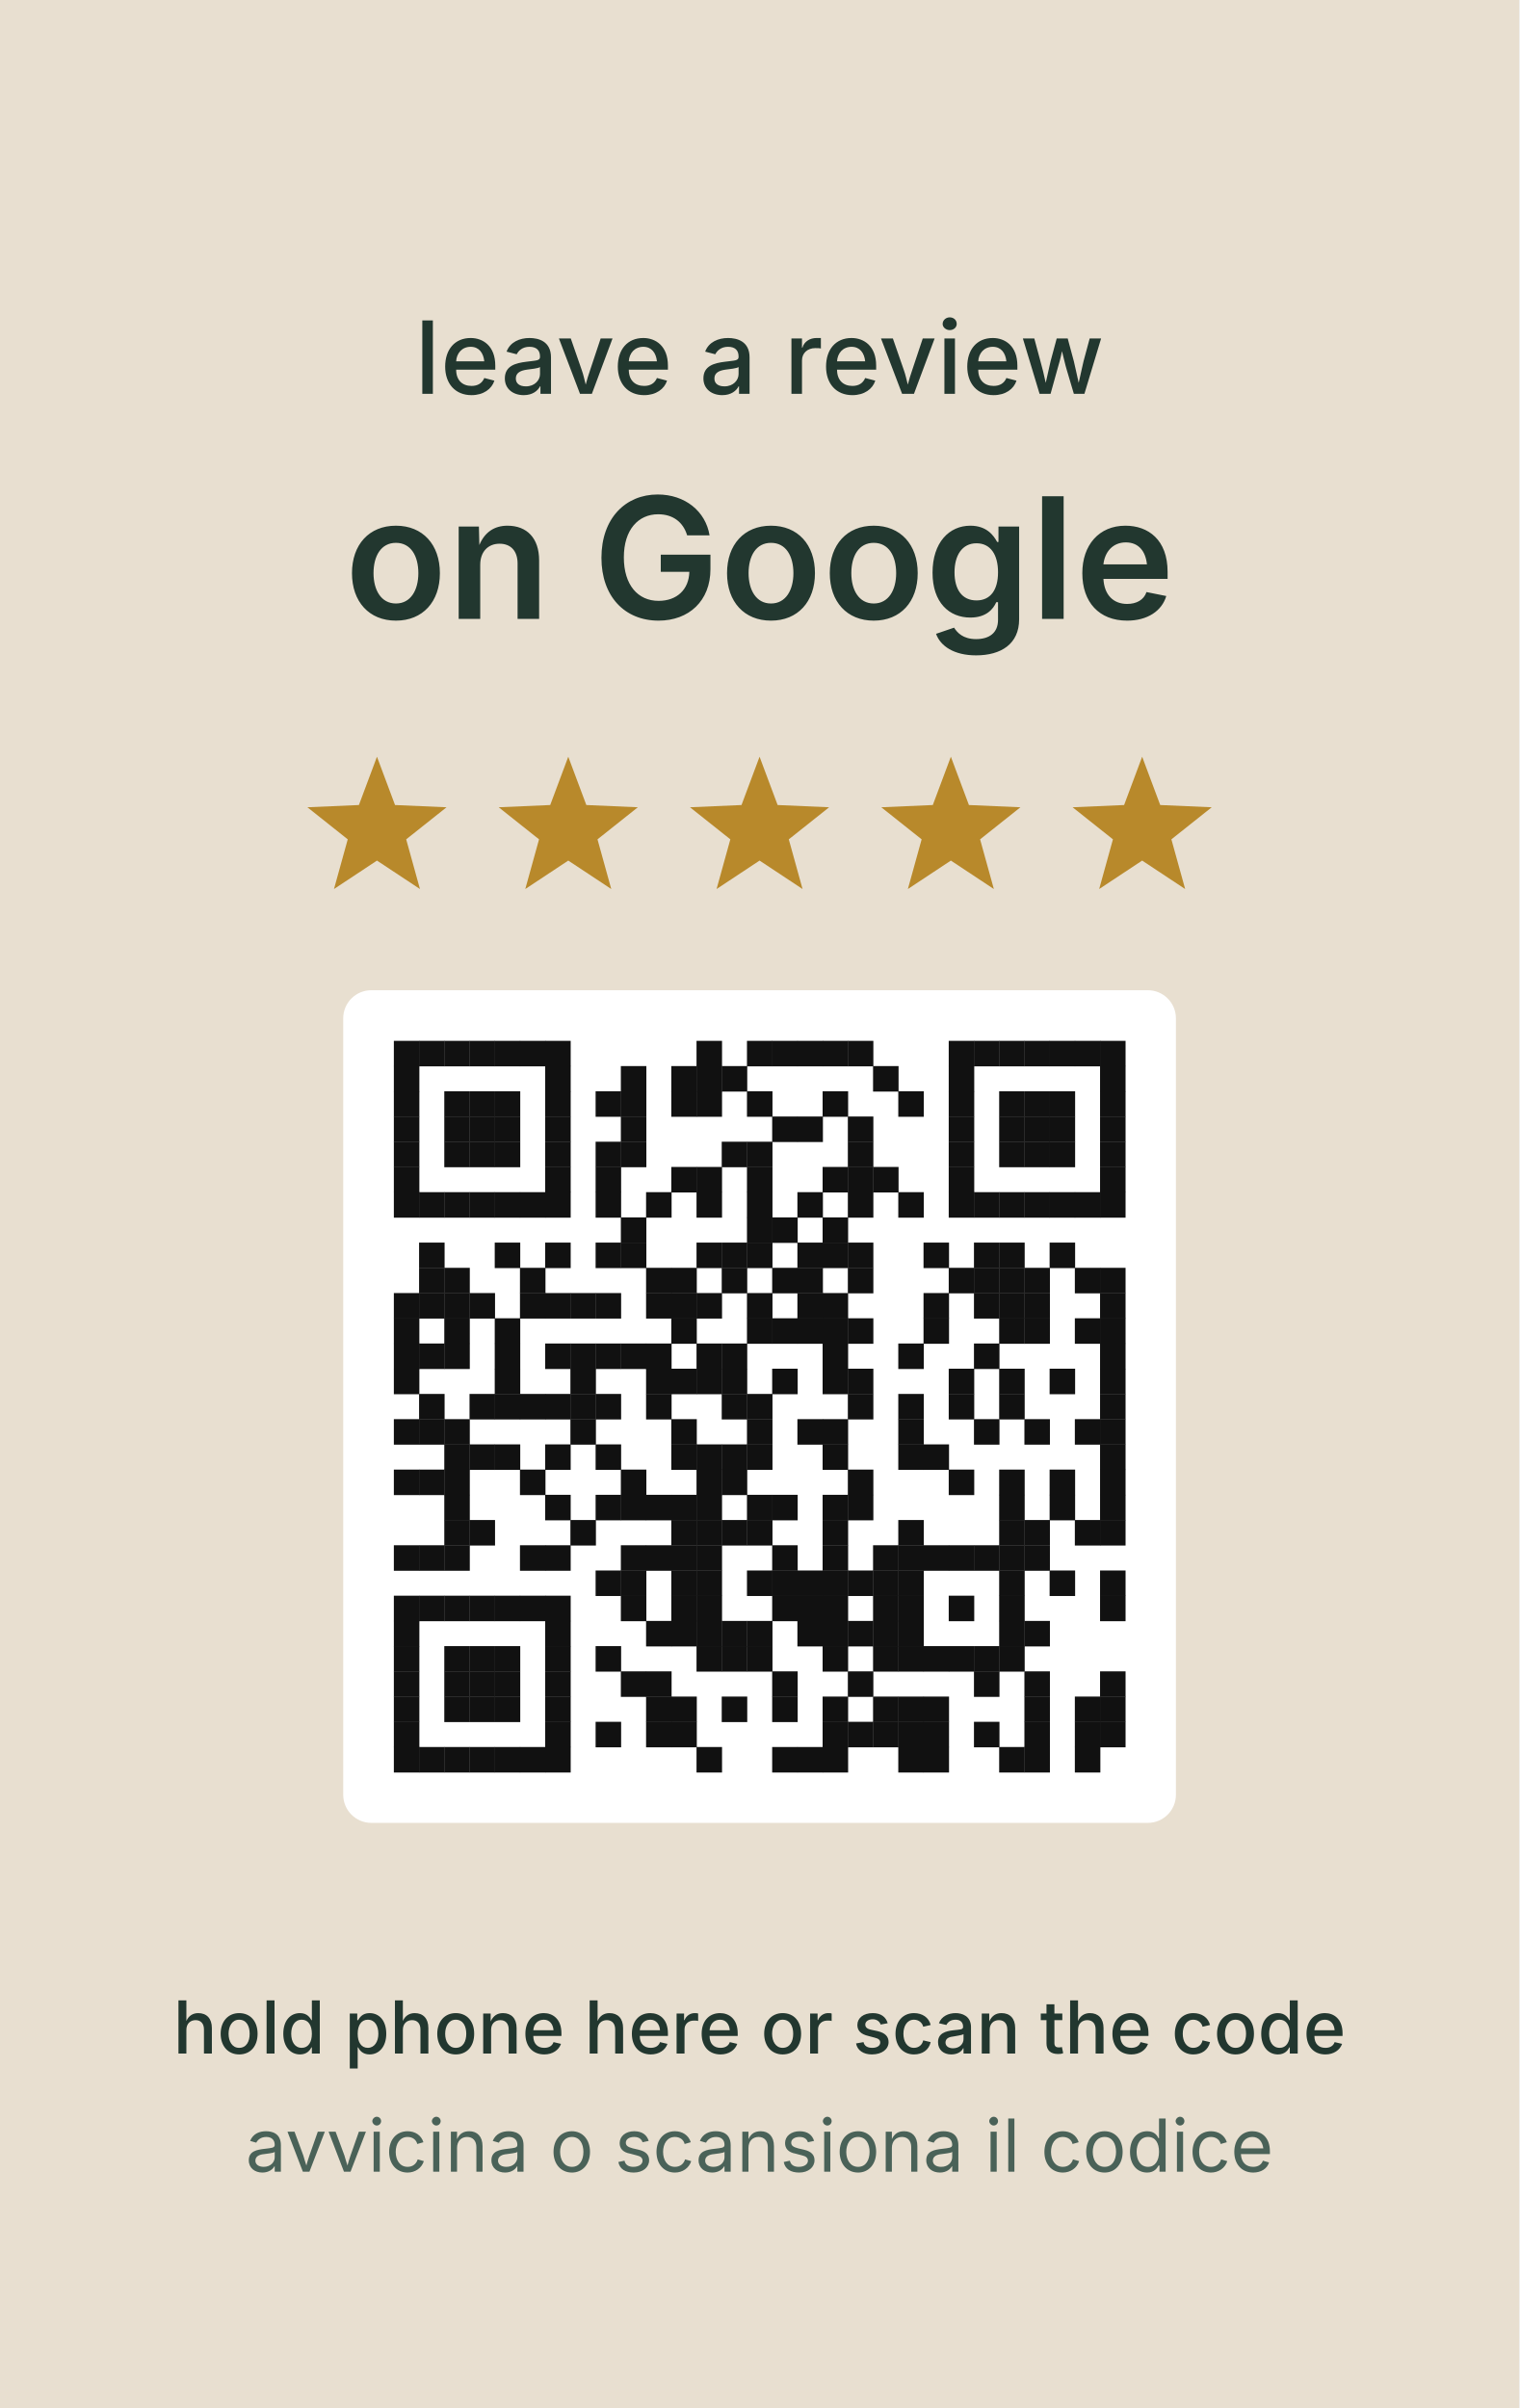
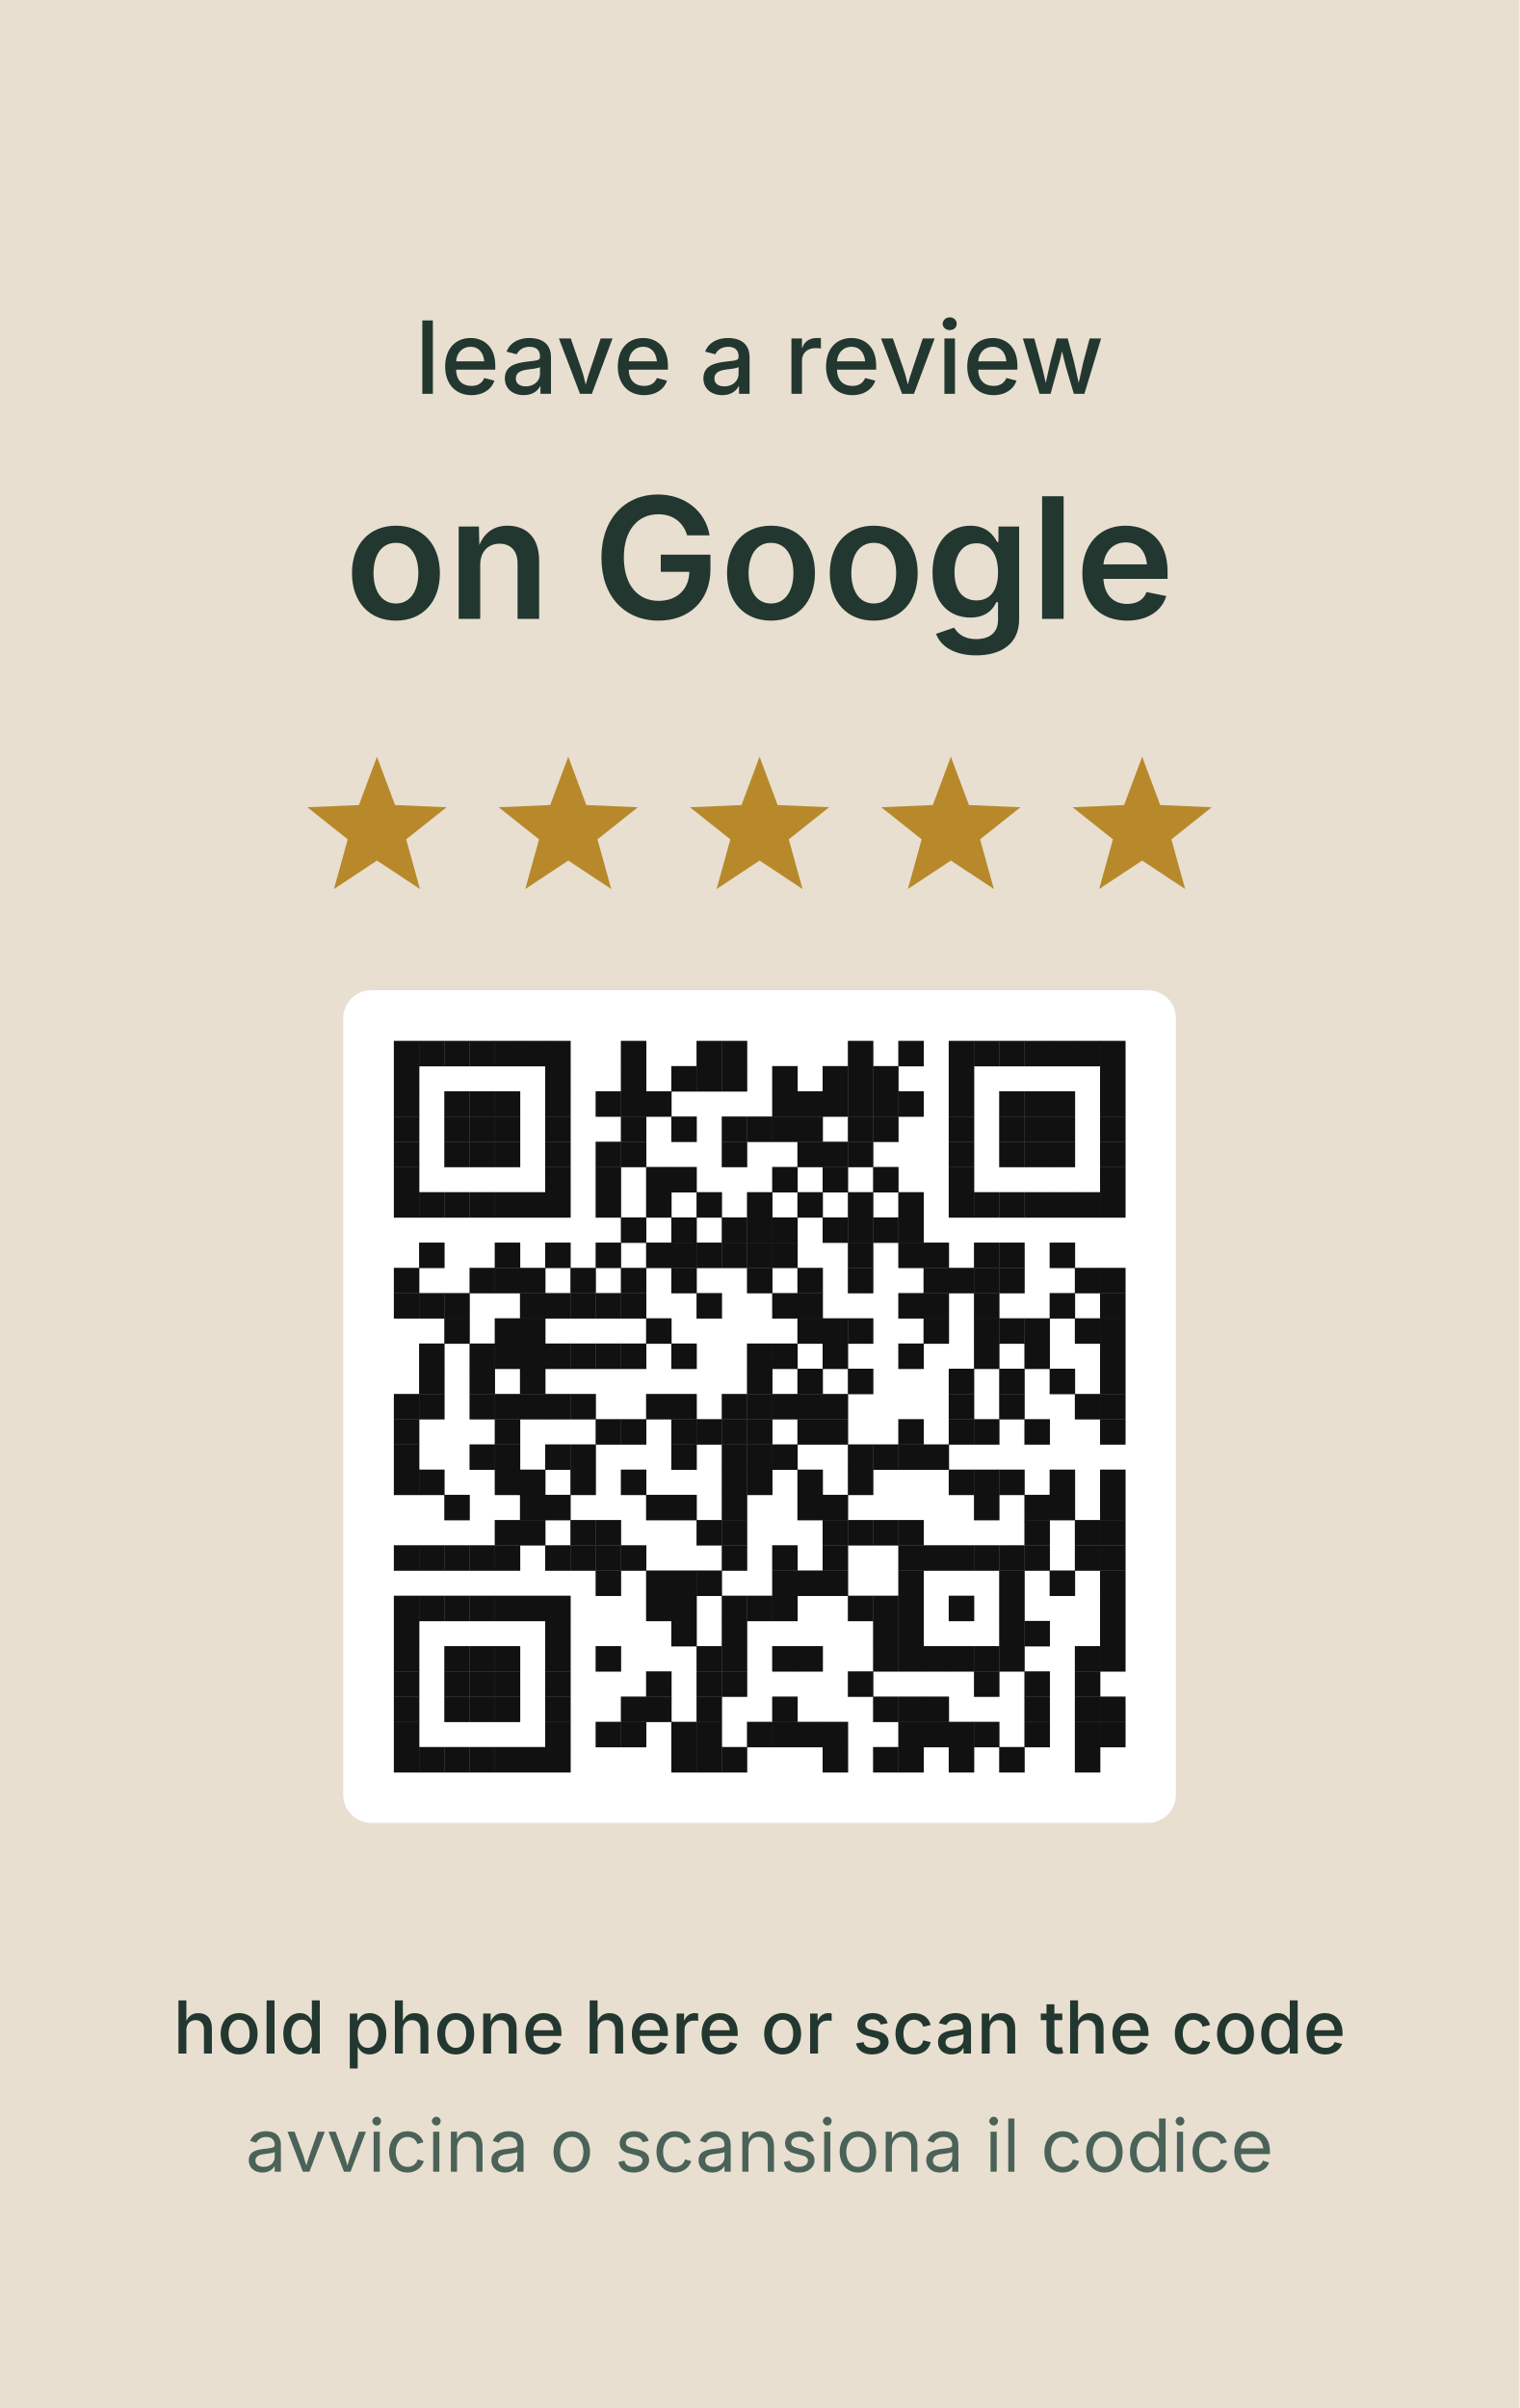
<svg xmlns="http://www.w3.org/2000/svg" viewBox="0 0 54.0 85.6">
  <rect width="54.0" height="85.6" fill="#E8DFD0" />
  <text x="27.0" y="14" text-anchor="middle" font-family="Inter, 'Liberation Sans', Arial, sans-serif" font-size="3.6" font-weight="500" fill="#22372F">leave a review</text>
  <text x="27.0" y="22" text-anchor="middle" font-family="Inter, 'Liberation Sans', Arial, sans-serif" font-size="6.0" font-weight="600" fill="#22372F">on Google</text>
  <polygon points="13.400,26.900 14.042,28.617 15.873,28.697 14.439,29.837 14.928,31.603 13.400,30.592 11.872,31.603 12.361,29.837 10.927,28.697 12.758,28.617" fill="#B8892B" />
  <polygon points="20.200,26.900 20.842,28.617 22.673,28.697 21.239,29.837 21.728,31.603 20.200,30.592 18.672,31.603 19.161,29.837 17.727,28.697 19.558,28.617" fill="#B8892B" />
  <polygon points="27.000,26.900 27.642,28.617 29.473,28.697 28.039,29.837 28.528,31.603 27.000,30.592 25.472,31.603 25.961,29.837 24.527,28.697 26.358,28.617" fill="#B8892B" />
  <polygon points="33.800,26.900 34.442,28.617 36.273,28.697 34.839,29.837 35.328,31.603 33.800,30.592 32.272,31.603 32.761,29.837 31.327,28.697 33.158,28.617" fill="#B8892B" />
  <polygon points="40.600,26.900 41.242,28.617 43.073,28.697 41.639,29.837 42.128,31.603 40.600,30.592 39.072,31.603 39.561,29.837 38.127,28.697 39.958,28.617" fill="#B8892B" />
  <rect x="12.20" y="35.20" width="29.60" height="29.60" rx="1" fill="#fff" />
  <g fill="#111">
    <rect x="14.000" y="37.000" width="0.907" height="0.907" />
    <rect x="14.897" y="37.000" width="0.907" height="0.907" />
    <rect x="15.793" y="37.000" width="0.907" height="0.907" />
    <rect x="16.690" y="37.000" width="0.907" height="0.907" />
    <rect x="17.586" y="37.000" width="0.907" height="0.907" />
    <rect x="18.483" y="37.000" width="0.907" height="0.907" />
    <rect x="19.379" y="37.000" width="0.907" height="0.907" />
+     <rect x="22.069" y="37.000" width="0.907" height="0.907" />
    <rect x="24.759" y="37.000" width="0.907" height="0.907" />
-     <rect x="26.552" y="37.000" width="0.907" height="0.907" />
-     <rect x="27.448" y="37.000" width="0.907" height="0.907" />
-     <rect x="28.345" y="37.000" width="0.907" height="0.907" />
-     <rect x="29.241" y="37.000" width="0.907" height="0.907" />
+     <rect x="25.655" y="37.000" width="0.907" height="0.907" />
    <rect x="30.138" y="37.000" width="0.907" height="0.907" />
+     <rect x="31.931" y="37.000" width="0.907" height="0.907" />
    <rect x="33.724" y="37.000" width="0.907" height="0.907" />
    <rect x="34.621" y="37.000" width="0.907" height="0.907" />
    <rect x="35.517" y="37.000" width="0.907" height="0.907" />
    <rect x="36.414" y="37.000" width="0.907" height="0.907" />
    <rect x="37.310" y="37.000" width="0.907" height="0.907" />
    <rect x="38.207" y="37.000" width="0.907" height="0.907" />
    <rect x="39.103" y="37.000" width="0.907" height="0.907" />
    <rect x="14.000" y="37.897" width="0.907" height="0.907" />
    <rect x="19.379" y="37.897" width="0.907" height="0.907" />
    <rect x="22.069" y="37.897" width="0.907" height="0.907" />
    <rect x="23.862" y="37.897" width="0.907" height="0.907" />
    <rect x="24.759" y="37.897" width="0.907" height="0.907" />
    <rect x="25.655" y="37.897" width="0.907" height="0.907" />
+     <rect x="27.448" y="37.897" width="0.907" height="0.907" />
+     <rect x="29.241" y="37.897" width="0.907" height="0.907" />
+     <rect x="30.138" y="37.897" width="0.907" height="0.907" />
    <rect x="31.034" y="37.897" width="0.907" height="0.907" />
    <rect x="33.724" y="37.897" width="0.907" height="0.907" />
    <rect x="39.103" y="37.897" width="0.907" height="0.907" />
    <rect x="14.000" y="38.793" width="0.907" height="0.907" />
    <rect x="15.793" y="38.793" width="0.907" height="0.907" />
    <rect x="16.690" y="38.793" width="0.907" height="0.907" />
    <rect x="17.586" y="38.793" width="0.907" height="0.907" />
    <rect x="19.379" y="38.793" width="0.907" height="0.907" />
    <rect x="21.172" y="38.793" width="0.907" height="0.907" />
    <rect x="22.069" y="38.793" width="0.907" height="0.907" />
-     <rect x="23.862" y="38.793" width="0.907" height="0.907" />
-     <rect x="24.759" y="38.793" width="0.907" height="0.907" />
-     <rect x="26.552" y="38.793" width="0.907" height="0.907" />
+     <rect x="22.966" y="38.793" width="0.907" height="0.907" />
+     <rect x="27.448" y="38.793" width="0.907" height="0.907" />
+     <rect x="28.345" y="38.793" width="0.907" height="0.907" />
    <rect x="29.241" y="38.793" width="0.907" height="0.907" />
+     <rect x="30.138" y="38.793" width="0.907" height="0.907" />
+     <rect x="31.034" y="38.793" width="0.907" height="0.907" />
    <rect x="31.931" y="38.793" width="0.907" height="0.907" />
    <rect x="33.724" y="38.793" width="0.907" height="0.907" />
    <rect x="35.517" y="38.793" width="0.907" height="0.907" />
    <rect x="36.414" y="38.793" width="0.907" height="0.907" />
    <rect x="37.310" y="38.793" width="0.907" height="0.907" />
    <rect x="39.103" y="38.793" width="0.907" height="0.907" />
    <rect x="14.000" y="39.690" width="0.907" height="0.907" />
    <rect x="15.793" y="39.690" width="0.907" height="0.907" />
    <rect x="16.690" y="39.690" width="0.907" height="0.907" />
    <rect x="17.586" y="39.690" width="0.907" height="0.907" />
    <rect x="19.379" y="39.690" width="0.907" height="0.907" />
    <rect x="22.069" y="39.690" width="0.907" height="0.907" />
+     <rect x="23.862" y="39.690" width="0.907" height="0.907" />
+     <rect x="25.655" y="39.690" width="0.907" height="0.907" />
+     <rect x="26.552" y="39.690" width="0.907" height="0.907" />
    <rect x="27.448" y="39.690" width="0.907" height="0.907" />
    <rect x="28.345" y="39.690" width="0.907" height="0.907" />
    <rect x="30.138" y="39.690" width="0.907" height="0.907" />
+     <rect x="31.034" y="39.690" width="0.907" height="0.907" />
    <rect x="33.724" y="39.690" width="0.907" height="0.907" />
    <rect x="35.517" y="39.690" width="0.907" height="0.907" />
    <rect x="36.414" y="39.690" width="0.907" height="0.907" />
    <rect x="37.310" y="39.690" width="0.907" height="0.907" />
    <rect x="39.103" y="39.690" width="0.907" height="0.907" />
    <rect x="14.000" y="40.586" width="0.907" height="0.907" />
    <rect x="15.793" y="40.586" width="0.907" height="0.907" />
    <rect x="16.690" y="40.586" width="0.907" height="0.907" />
    <rect x="17.586" y="40.586" width="0.907" height="0.907" />
    <rect x="19.379" y="40.586" width="0.907" height="0.907" />
    <rect x="21.172" y="40.586" width="0.907" height="0.907" />
    <rect x="22.069" y="40.586" width="0.907" height="0.907" />
    <rect x="25.655" y="40.586" width="0.907" height="0.907" />
-     <rect x="26.552" y="40.586" width="0.907" height="0.907" />
+     <rect x="28.345" y="40.586" width="0.907" height="0.907" />
+     <rect x="29.241" y="40.586" width="0.907" height="0.907" />
    <rect x="30.138" y="40.586" width="0.907" height="0.907" />
    <rect x="33.724" y="40.586" width="0.907" height="0.907" />
    <rect x="35.517" y="40.586" width="0.907" height="0.907" />
    <rect x="36.414" y="40.586" width="0.907" height="0.907" />
    <rect x="37.310" y="40.586" width="0.907" height="0.907" />
    <rect x="39.103" y="40.586" width="0.907" height="0.907" />
    <rect x="14.000" y="41.483" width="0.907" height="0.907" />
    <rect x="19.379" y="41.483" width="0.907" height="0.907" />
    <rect x="21.172" y="41.483" width="0.907" height="0.907" />
+     <rect x="22.966" y="41.483" width="0.907" height="0.907" />
    <rect x="23.862" y="41.483" width="0.907" height="0.907" />
-     <rect x="24.759" y="41.483" width="0.907" height="0.907" />
-     <rect x="26.552" y="41.483" width="0.907" height="0.907" />
+     <rect x="27.448" y="41.483" width="0.907" height="0.907" />
    <rect x="29.241" y="41.483" width="0.907" height="0.907" />
-     <rect x="30.138" y="41.483" width="0.907" height="0.907" />
    <rect x="31.034" y="41.483" width="0.907" height="0.907" />
    <rect x="33.724" y="41.483" width="0.907" height="0.907" />
    <rect x="39.103" y="41.483" width="0.907" height="0.907" />
    <rect x="14.000" y="42.379" width="0.907" height="0.907" />
    <rect x="14.897" y="42.379" width="0.907" height="0.907" />
    <rect x="15.793" y="42.379" width="0.907" height="0.907" />
    <rect x="16.690" y="42.379" width="0.907" height="0.907" />
    <rect x="17.586" y="42.379" width="0.907" height="0.907" />
    <rect x="18.483" y="42.379" width="0.907" height="0.907" />
    <rect x="19.379" y="42.379" width="0.907" height="0.907" />
    <rect x="21.172" y="42.379" width="0.907" height="0.907" />
    <rect x="22.966" y="42.379" width="0.907" height="0.907" />
    <rect x="24.759" y="42.379" width="0.907" height="0.907" />
    <rect x="26.552" y="42.379" width="0.907" height="0.907" />
    <rect x="28.345" y="42.379" width="0.907" height="0.907" />
    <rect x="30.138" y="42.379" width="0.907" height="0.907" />
    <rect x="31.931" y="42.379" width="0.907" height="0.907" />
    <rect x="33.724" y="42.379" width="0.907" height="0.907" />
    <rect x="34.621" y="42.379" width="0.907" height="0.907" />
    <rect x="35.517" y="42.379" width="0.907" height="0.907" />
    <rect x="36.414" y="42.379" width="0.907" height="0.907" />
    <rect x="37.310" y="42.379" width="0.907" height="0.907" />
    <rect x="38.207" y="42.379" width="0.907" height="0.907" />
    <rect x="39.103" y="42.379" width="0.907" height="0.907" />
    <rect x="22.069" y="43.276" width="0.907" height="0.907" />
+     <rect x="23.862" y="43.276" width="0.907" height="0.907" />
+     <rect x="25.655" y="43.276" width="0.907" height="0.907" />
    <rect x="26.552" y="43.276" width="0.907" height="0.907" />
    <rect x="27.448" y="43.276" width="0.907" height="0.907" />
    <rect x="29.241" y="43.276" width="0.907" height="0.907" />
+     <rect x="30.138" y="43.276" width="0.907" height="0.907" />
+     <rect x="31.034" y="43.276" width="0.907" height="0.907" />
+     <rect x="31.931" y="43.276" width="0.907" height="0.907" />
    <rect x="14.897" y="44.172" width="0.907" height="0.907" />
    <rect x="17.586" y="44.172" width="0.907" height="0.907" />
    <rect x="19.379" y="44.172" width="0.907" height="0.907" />
    <rect x="21.172" y="44.172" width="0.907" height="0.907" />
-     <rect x="22.069" y="44.172" width="0.907" height="0.907" />
+     <rect x="22.966" y="44.172" width="0.907" height="0.907" />
+     <rect x="23.862" y="44.172" width="0.907" height="0.907" />
    <rect x="24.759" y="44.172" width="0.907" height="0.907" />
    <rect x="25.655" y="44.172" width="0.907" height="0.907" />
    <rect x="26.552" y="44.172" width="0.907" height="0.907" />
-     <rect x="28.345" y="44.172" width="0.907" height="0.907" />
-     <rect x="29.241" y="44.172" width="0.907" height="0.907" />
+     <rect x="27.448" y="44.172" width="0.907" height="0.907" />
    <rect x="30.138" y="44.172" width="0.907" height="0.907" />
+     <rect x="31.931" y="44.172" width="0.907" height="0.907" />
    <rect x="32.828" y="44.172" width="0.907" height="0.907" />
    <rect x="34.621" y="44.172" width="0.907" height="0.907" />
    <rect x="35.517" y="44.172" width="0.907" height="0.907" />
    <rect x="37.310" y="44.172" width="0.907" height="0.907" />
-     <rect x="14.897" y="45.069" width="0.907" height="0.907" />
-     <rect x="15.793" y="45.069" width="0.907" height="0.907" />
+     <rect x="14.000" y="45.069" width="0.907" height="0.907" />
+     <rect x="16.690" y="45.069" width="0.907" height="0.907" />
+     <rect x="17.586" y="45.069" width="0.907" height="0.907" />
    <rect x="18.483" y="45.069" width="0.907" height="0.907" />
-     <rect x="22.966" y="45.069" width="0.907" height="0.907" />
+     <rect x="20.276" y="45.069" width="0.907" height="0.907" />
+     <rect x="22.069" y="45.069" width="0.907" height="0.907" />
    <rect x="23.862" y="45.069" width="0.907" height="0.907" />
-     <rect x="25.655" y="45.069" width="0.907" height="0.907" />
-     <rect x="27.448" y="45.069" width="0.907" height="0.907" />
+     <rect x="26.552" y="45.069" width="0.907" height="0.907" />
    <rect x="28.345" y="45.069" width="0.907" height="0.907" />
    <rect x="30.138" y="45.069" width="0.907" height="0.907" />
+     <rect x="32.828" y="45.069" width="0.907" height="0.907" />
    <rect x="33.724" y="45.069" width="0.907" height="0.907" />
    <rect x="34.621" y="45.069" width="0.907" height="0.907" />
    <rect x="35.517" y="45.069" width="0.907" height="0.907" />
-     <rect x="36.414" y="45.069" width="0.907" height="0.907" />
    <rect x="38.207" y="45.069" width="0.907" height="0.907" />
    <rect x="39.103" y="45.069" width="0.907" height="0.907" />
    <rect x="14.000" y="45.966" width="0.907" height="0.907" />
    <rect x="14.897" y="45.966" width="0.907" height="0.907" />
    <rect x="15.793" y="45.966" width="0.907" height="0.907" />
-     <rect x="16.690" y="45.966" width="0.907" height="0.907" />
    <rect x="18.483" y="45.966" width="0.907" height="0.907" />
    <rect x="19.379" y="45.966" width="0.907" height="0.907" />
    <rect x="20.276" y="45.966" width="0.907" height="0.907" />
    <rect x="21.172" y="45.966" width="0.907" height="0.907" />
-     <rect x="22.966" y="45.966" width="0.907" height="0.907" />
-     <rect x="23.862" y="45.966" width="0.907" height="0.907" />
+     <rect x="22.069" y="45.966" width="0.907" height="0.907" />
    <rect x="24.759" y="45.966" width="0.907" height="0.907" />
-     <rect x="26.552" y="45.966" width="0.907" height="0.907" />
+     <rect x="27.448" y="45.966" width="0.907" height="0.907" />
    <rect x="28.345" y="45.966" width="0.907" height="0.907" />
-     <rect x="29.241" y="45.966" width="0.907" height="0.907" />
+     <rect x="31.931" y="45.966" width="0.907" height="0.907" />
    <rect x="32.828" y="45.966" width="0.907" height="0.907" />
    <rect x="34.621" y="45.966" width="0.907" height="0.907" />
-     <rect x="35.517" y="45.966" width="0.907" height="0.907" />
-     <rect x="36.414" y="45.966" width="0.907" height="0.907" />
+     <rect x="37.310" y="45.966" width="0.907" height="0.907" />
    <rect x="39.103" y="45.966" width="0.907" height="0.907" />
-     <rect x="14.000" y="46.862" width="0.907" height="0.907" />
    <rect x="15.793" y="46.862" width="0.907" height="0.907" />
    <rect x="17.586" y="46.862" width="0.907" height="0.907" />
-     <rect x="23.862" y="46.862" width="0.907" height="0.907" />
-     <rect x="26.552" y="46.862" width="0.907" height="0.907" />
-     <rect x="27.448" y="46.862" width="0.907" height="0.907" />
+     <rect x="18.483" y="46.862" width="0.907" height="0.907" />
+     <rect x="22.966" y="46.862" width="0.907" height="0.907" />
    <rect x="28.345" y="46.862" width="0.907" height="0.907" />
    <rect x="29.241" y="46.862" width="0.907" height="0.907" />
    <rect x="30.138" y="46.862" width="0.907" height="0.907" />
    <rect x="32.828" y="46.862" width="0.907" height="0.907" />
+     <rect x="34.621" y="46.862" width="0.907" height="0.907" />
    <rect x="35.517" y="46.862" width="0.907" height="0.907" />
    <rect x="36.414" y="46.862" width="0.907" height="0.907" />
    <rect x="38.207" y="46.862" width="0.907" height="0.907" />
    <rect x="39.103" y="46.862" width="0.907" height="0.907" />
-     <rect x="14.000" y="47.759" width="0.907" height="0.907" />
    <rect x="14.897" y="47.759" width="0.907" height="0.907" />
-     <rect x="15.793" y="47.759" width="0.907" height="0.907" />
+     <rect x="16.690" y="47.759" width="0.907" height="0.907" />
    <rect x="17.586" y="47.759" width="0.907" height="0.907" />
+     <rect x="18.483" y="47.759" width="0.907" height="0.907" />
    <rect x="19.379" y="47.759" width="0.907" height="0.907" />
    <rect x="20.276" y="47.759" width="0.907" height="0.907" />
    <rect x="21.172" y="47.759" width="0.907" height="0.907" />
    <rect x="22.069" y="47.759" width="0.907" height="0.907" />
-     <rect x="22.966" y="47.759" width="0.907" height="0.907" />
-     <rect x="24.759" y="47.759" width="0.907" height="0.907" />
-     <rect x="25.655" y="47.759" width="0.907" height="0.907" />
+     <rect x="23.862" y="47.759" width="0.907" height="0.907" />
+     <rect x="26.552" y="47.759" width="0.907" height="0.907" />
+     <rect x="27.448" y="47.759" width="0.907" height="0.907" />
    <rect x="29.241" y="47.759" width="0.907" height="0.907" />
    <rect x="31.931" y="47.759" width="0.907" height="0.907" />
    <rect x="34.621" y="47.759" width="0.907" height="0.907" />
+     <rect x="36.414" y="47.759" width="0.907" height="0.907" />
    <rect x="39.103" y="47.759" width="0.907" height="0.907" />
-     <rect x="14.000" y="48.655" width="0.907" height="0.907" />
-     <rect x="17.586" y="48.655" width="0.907" height="0.907" />
-     <rect x="20.276" y="48.655" width="0.907" height="0.907" />
-     <rect x="22.966" y="48.655" width="0.907" height="0.907" />
-     <rect x="23.862" y="48.655" width="0.907" height="0.907" />
-     <rect x="24.759" y="48.655" width="0.907" height="0.907" />
-     <rect x="25.655" y="48.655" width="0.907" height="0.907" />
-     <rect x="27.448" y="48.655" width="0.907" height="0.907" />
-     <rect x="29.241" y="48.655" width="0.907" height="0.907" />
+     <rect x="14.897" y="48.655" width="0.907" height="0.907" />
+     <rect x="16.690" y="48.655" width="0.907" height="0.907" />
+     <rect x="18.483" y="48.655" width="0.907" height="0.907" />
+     <rect x="26.552" y="48.655" width="0.907" height="0.907" />
+     <rect x="28.345" y="48.655" width="0.907" height="0.907" />
    <rect x="30.138" y="48.655" width="0.907" height="0.907" />
    <rect x="33.724" y="48.655" width="0.907" height="0.907" />
    <rect x="35.517" y="48.655" width="0.907" height="0.907" />
    <rect x="37.310" y="48.655" width="0.907" height="0.907" />
    <rect x="39.103" y="48.655" width="0.907" height="0.907" />
+     <rect x="14.000" y="49.552" width="0.907" height="0.907" />
    <rect x="14.897" y="49.552" width="0.907" height="0.907" />
    <rect x="16.690" y="49.552" width="0.907" height="0.907" />
    <rect x="17.586" y="49.552" width="0.907" height="0.907" />
    <rect x="18.483" y="49.552" width="0.907" height="0.907" />
    <rect x="19.379" y="49.552" width="0.907" height="0.907" />
    <rect x="20.276" y="49.552" width="0.907" height="0.907" />
-     <rect x="21.172" y="49.552" width="0.907" height="0.907" />
    <rect x="22.966" y="49.552" width="0.907" height="0.907" />
+     <rect x="23.862" y="49.552" width="0.907" height="0.907" />
    <rect x="25.655" y="49.552" width="0.907" height="0.907" />
    <rect x="26.552" y="49.552" width="0.907" height="0.907" />
-     <rect x="30.138" y="49.552" width="0.907" height="0.907" />
-     <rect x="31.931" y="49.552" width="0.907" height="0.907" />
+     <rect x="27.448" y="49.552" width="0.907" height="0.907" />
+     <rect x="28.345" y="49.552" width="0.907" height="0.907" />
+     <rect x="29.241" y="49.552" width="0.907" height="0.907" />
    <rect x="33.724" y="49.552" width="0.907" height="0.907" />
    <rect x="35.517" y="49.552" width="0.907" height="0.907" />
+     <rect x="38.207" y="49.552" width="0.907" height="0.907" />
    <rect x="39.103" y="49.552" width="0.907" height="0.907" />
    <rect x="14.000" y="50.448" width="0.907" height="0.907" />
-     <rect x="14.897" y="50.448" width="0.907" height="0.907" />
-     <rect x="15.793" y="50.448" width="0.907" height="0.907" />
-     <rect x="20.276" y="50.448" width="0.907" height="0.907" />
+     <rect x="17.586" y="50.448" width="0.907" height="0.907" />
+     <rect x="21.172" y="50.448" width="0.907" height="0.907" />
+     <rect x="22.069" y="50.448" width="0.907" height="0.907" />
    <rect x="23.862" y="50.448" width="0.907" height="0.907" />
+     <rect x="24.759" y="50.448" width="0.907" height="0.907" />
+     <rect x="25.655" y="50.448" width="0.907" height="0.907" />
    <rect x="26.552" y="50.448" width="0.907" height="0.907" />
    <rect x="28.345" y="50.448" width="0.907" height="0.907" />
    <rect x="29.241" y="50.448" width="0.907" height="0.907" />
    <rect x="31.931" y="50.448" width="0.907" height="0.907" />
+     <rect x="33.724" y="50.448" width="0.907" height="0.907" />
    <rect x="34.621" y="50.448" width="0.907" height="0.907" />
    <rect x="36.414" y="50.448" width="0.907" height="0.907" />
-     <rect x="38.207" y="50.448" width="0.907" height="0.907" />
    <rect x="39.103" y="50.448" width="0.907" height="0.907" />
-     <rect x="15.793" y="51.345" width="0.907" height="0.907" />
+     <rect x="14.000" y="51.345" width="0.907" height="0.907" />
    <rect x="16.690" y="51.345" width="0.907" height="0.907" />
    <rect x="17.586" y="51.345" width="0.907" height="0.907" />
    <rect x="19.379" y="51.345" width="0.907" height="0.907" />
-     <rect x="21.172" y="51.345" width="0.907" height="0.907" />
+     <rect x="20.276" y="51.345" width="0.907" height="0.907" />
    <rect x="23.862" y="51.345" width="0.907" height="0.907" />
-     <rect x="24.759" y="51.345" width="0.907" height="0.907" />
    <rect x="25.655" y="51.345" width="0.907" height="0.907" />
    <rect x="26.552" y="51.345" width="0.907" height="0.907" />
-     <rect x="29.241" y="51.345" width="0.907" height="0.907" />
+     <rect x="27.448" y="51.345" width="0.907" height="0.907" />
+     <rect x="30.138" y="51.345" width="0.907" height="0.907" />
+     <rect x="31.034" y="51.345" width="0.907" height="0.907" />
    <rect x="31.931" y="51.345" width="0.907" height="0.907" />
    <rect x="32.828" y="51.345" width="0.907" height="0.907" />
-     <rect x="39.103" y="51.345" width="0.907" height="0.907" />
    <rect x="14.000" y="52.241" width="0.907" height="0.907" />
    <rect x="14.897" y="52.241" width="0.907" height="0.907" />
-     <rect x="15.793" y="52.241" width="0.907" height="0.907" />
+     <rect x="17.586" y="52.241" width="0.907" height="0.907" />
    <rect x="18.483" y="52.241" width="0.907" height="0.907" />
+     <rect x="20.276" y="52.241" width="0.907" height="0.907" />
    <rect x="22.069" y="52.241" width="0.907" height="0.907" />
-     <rect x="24.759" y="52.241" width="0.907" height="0.907" />
    <rect x="25.655" y="52.241" width="0.907" height="0.907" />
+     <rect x="26.552" y="52.241" width="0.907" height="0.907" />
+     <rect x="28.345" y="52.241" width="0.907" height="0.907" />
    <rect x="30.138" y="52.241" width="0.907" height="0.907" />
    <rect x="33.724" y="52.241" width="0.907" height="0.907" />
+     <rect x="34.621" y="52.241" width="0.907" height="0.907" />
    <rect x="35.517" y="52.241" width="0.907" height="0.907" />
    <rect x="37.310" y="52.241" width="0.907" height="0.907" />
    <rect x="39.103" y="52.241" width="0.907" height="0.907" />
    <rect x="15.793" y="53.138" width="0.907" height="0.907" />
+     <rect x="18.483" y="53.138" width="0.907" height="0.907" />
    <rect x="19.379" y="53.138" width="0.907" height="0.907" />
-     <rect x="21.172" y="53.138" width="0.907" height="0.907" />
-     <rect x="22.069" y="53.138" width="0.907" height="0.907" />
    <rect x="22.966" y="53.138" width="0.907" height="0.907" />
    <rect x="23.862" y="53.138" width="0.907" height="0.907" />
-     <rect x="24.759" y="53.138" width="0.907" height="0.907" />
-     <rect x="26.552" y="53.138" width="0.907" height="0.907" />
-     <rect x="27.448" y="53.138" width="0.907" height="0.907" />
+     <rect x="25.655" y="53.138" width="0.907" height="0.907" />
+     <rect x="28.345" y="53.138" width="0.907" height="0.907" />
    <rect x="29.241" y="53.138" width="0.907" height="0.907" />
-     <rect x="30.138" y="53.138" width="0.907" height="0.907" />
-     <rect x="35.517" y="53.138" width="0.907" height="0.907" />
+     <rect x="34.621" y="53.138" width="0.907" height="0.907" />
+     <rect x="36.414" y="53.138" width="0.907" height="0.907" />
    <rect x="37.310" y="53.138" width="0.907" height="0.907" />
    <rect x="39.103" y="53.138" width="0.907" height="0.907" />
-     <rect x="15.793" y="54.034" width="0.907" height="0.907" />
-     <rect x="16.690" y="54.034" width="0.907" height="0.907" />
+     <rect x="17.586" y="54.034" width="0.907" height="0.907" />
+     <rect x="18.483" y="54.034" width="0.907" height="0.907" />
    <rect x="20.276" y="54.034" width="0.907" height="0.907" />
-     <rect x="23.862" y="54.034" width="0.907" height="0.907" />
+     <rect x="21.172" y="54.034" width="0.907" height="0.907" />
    <rect x="24.759" y="54.034" width="0.907" height="0.907" />
    <rect x="25.655" y="54.034" width="0.907" height="0.907" />
-     <rect x="26.552" y="54.034" width="0.907" height="0.907" />
    <rect x="29.241" y="54.034" width="0.907" height="0.907" />
+     <rect x="30.138" y="54.034" width="0.907" height="0.907" />
+     <rect x="31.034" y="54.034" width="0.907" height="0.907" />
    <rect x="31.931" y="54.034" width="0.907" height="0.907" />
-     <rect x="35.517" y="54.034" width="0.907" height="0.907" />
    <rect x="36.414" y="54.034" width="0.907" height="0.907" />
    <rect x="38.207" y="54.034" width="0.907" height="0.907" />
    <rect x="39.103" y="54.034" width="0.907" height="0.907" />
    <rect x="14.000" y="54.931" width="0.907" height="0.907" />
    <rect x="14.897" y="54.931" width="0.907" height="0.907" />
    <rect x="15.793" y="54.931" width="0.907" height="0.907" />
-     <rect x="18.483" y="54.931" width="0.907" height="0.907" />
+     <rect x="16.690" y="54.931" width="0.907" height="0.907" />
+     <rect x="17.586" y="54.931" width="0.907" height="0.907" />
    <rect x="19.379" y="54.931" width="0.907" height="0.907" />
+     <rect x="20.276" y="54.931" width="0.907" height="0.907" />
+     <rect x="21.172" y="54.931" width="0.907" height="0.907" />
    <rect x="22.069" y="54.931" width="0.907" height="0.907" />
-     <rect x="22.966" y="54.931" width="0.907" height="0.907" />
-     <rect x="23.862" y="54.931" width="0.907" height="0.907" />
-     <rect x="24.759" y="54.931" width="0.907" height="0.907" />
+     <rect x="25.655" y="54.931" width="0.907" height="0.907" />
    <rect x="27.448" y="54.931" width="0.907" height="0.907" />
    <rect x="29.241" y="54.931" width="0.907" height="0.907" />
-     <rect x="31.034" y="54.931" width="0.907" height="0.907" />
    <rect x="31.931" y="54.931" width="0.907" height="0.907" />
    <rect x="32.828" y="54.931" width="0.907" height="0.907" />
    <rect x="33.724" y="54.931" width="0.907" height="0.907" />
    <rect x="34.621" y="54.931" width="0.907" height="0.907" />
    <rect x="35.517" y="54.931" width="0.907" height="0.907" />
    <rect x="36.414" y="54.931" width="0.907" height="0.907" />
+     <rect x="38.207" y="54.931" width="0.907" height="0.907" />
+     <rect x="39.103" y="54.931" width="0.907" height="0.907" />
    <rect x="21.172" y="55.828" width="0.907" height="0.907" />
-     <rect x="22.069" y="55.828" width="0.907" height="0.907" />
+     <rect x="22.966" y="55.828" width="0.907" height="0.907" />
    <rect x="23.862" y="55.828" width="0.907" height="0.907" />
    <rect x="24.759" y="55.828" width="0.907" height="0.907" />
-     <rect x="26.552" y="55.828" width="0.907" height="0.907" />
    <rect x="27.448" y="55.828" width="0.907" height="0.907" />
    <rect x="28.345" y="55.828" width="0.907" height="0.907" />
    <rect x="29.241" y="55.828" width="0.907" height="0.907" />
-     <rect x="30.138" y="55.828" width="0.907" height="0.907" />
-     <rect x="31.034" y="55.828" width="0.907" height="0.907" />
    <rect x="31.931" y="55.828" width="0.907" height="0.907" />
    <rect x="35.517" y="55.828" width="0.907" height="0.907" />
    <rect x="37.310" y="55.828" width="0.907" height="0.907" />
    <rect x="39.103" y="55.828" width="0.907" height="0.907" />
    <rect x="14.000" y="56.724" width="0.907" height="0.907" />
    <rect x="14.897" y="56.724" width="0.907" height="0.907" />
    <rect x="15.793" y="56.724" width="0.907" height="0.907" />
    <rect x="16.690" y="56.724" width="0.907" height="0.907" />
    <rect x="17.586" y="56.724" width="0.907" height="0.907" />
    <rect x="18.483" y="56.724" width="0.907" height="0.907" />
    <rect x="19.379" y="56.724" width="0.907" height="0.907" />
-     <rect x="22.069" y="56.724" width="0.907" height="0.907" />
+     <rect x="22.966" y="56.724" width="0.907" height="0.907" />
    <rect x="23.862" y="56.724" width="0.907" height="0.907" />
-     <rect x="24.759" y="56.724" width="0.907" height="0.907" />
+     <rect x="25.655" y="56.724" width="0.907" height="0.907" />
+     <rect x="26.552" y="56.724" width="0.907" height="0.907" />
    <rect x="27.448" y="56.724" width="0.907" height="0.907" />
-     <rect x="28.345" y="56.724" width="0.907" height="0.907" />
-     <rect x="29.241" y="56.724" width="0.907" height="0.907" />
+     <rect x="30.138" y="56.724" width="0.907" height="0.907" />
    <rect x="31.034" y="56.724" width="0.907" height="0.907" />
    <rect x="31.931" y="56.724" width="0.907" height="0.907" />
    <rect x="33.724" y="56.724" width="0.907" height="0.907" />
    <rect x="35.517" y="56.724" width="0.907" height="0.907" />
    <rect x="39.103" y="56.724" width="0.907" height="0.907" />
    <rect x="14.000" y="57.621" width="0.907" height="0.907" />
    <rect x="19.379" y="57.621" width="0.907" height="0.907" />
-     <rect x="22.966" y="57.621" width="0.907" height="0.907" />
    <rect x="23.862" y="57.621" width="0.907" height="0.907" />
-     <rect x="24.759" y="57.621" width="0.907" height="0.907" />
    <rect x="25.655" y="57.621" width="0.907" height="0.907" />
-     <rect x="26.552" y="57.621" width="0.907" height="0.907" />
-     <rect x="28.345" y="57.621" width="0.907" height="0.907" />
-     <rect x="29.241" y="57.621" width="0.907" height="0.907" />
-     <rect x="30.138" y="57.621" width="0.907" height="0.907" />
    <rect x="31.034" y="57.621" width="0.907" height="0.907" />
    <rect x="31.931" y="57.621" width="0.907" height="0.907" />
    <rect x="35.517" y="57.621" width="0.907" height="0.907" />
    <rect x="36.414" y="57.621" width="0.907" height="0.907" />
+     <rect x="39.103" y="57.621" width="0.907" height="0.907" />
    <rect x="14.000" y="58.517" width="0.907" height="0.907" />
    <rect x="15.793" y="58.517" width="0.907" height="0.907" />
    <rect x="16.690" y="58.517" width="0.907" height="0.907" />
    <rect x="17.586" y="58.517" width="0.907" height="0.907" />
    <rect x="19.379" y="58.517" width="0.907" height="0.907" />
    <rect x="21.172" y="58.517" width="0.907" height="0.907" />
    <rect x="24.759" y="58.517" width="0.907" height="0.907" />
    <rect x="25.655" y="58.517" width="0.907" height="0.907" />
-     <rect x="26.552" y="58.517" width="0.907" height="0.907" />
-     <rect x="29.241" y="58.517" width="0.907" height="0.907" />
+     <rect x="27.448" y="58.517" width="0.907" height="0.907" />
+     <rect x="28.345" y="58.517" width="0.907" height="0.907" />
    <rect x="31.034" y="58.517" width="0.907" height="0.907" />
    <rect x="31.931" y="58.517" width="0.907" height="0.907" />
    <rect x="32.828" y="58.517" width="0.907" height="0.907" />
    <rect x="33.724" y="58.517" width="0.907" height="0.907" />
    <rect x="34.621" y="58.517" width="0.907" height="0.907" />
    <rect x="35.517" y="58.517" width="0.907" height="0.907" />
+     <rect x="38.207" y="58.517" width="0.907" height="0.907" />
+     <rect x="39.103" y="58.517" width="0.907" height="0.907" />
    <rect x="14.000" y="59.414" width="0.907" height="0.907" />
    <rect x="15.793" y="59.414" width="0.907" height="0.907" />
    <rect x="16.690" y="59.414" width="0.907" height="0.907" />
    <rect x="17.586" y="59.414" width="0.907" height="0.907" />
    <rect x="19.379" y="59.414" width="0.907" height="0.907" />
-     <rect x="22.069" y="59.414" width="0.907" height="0.907" />
    <rect x="22.966" y="59.414" width="0.907" height="0.907" />
-     <rect x="27.448" y="59.414" width="0.907" height="0.907" />
+     <rect x="24.759" y="59.414" width="0.907" height="0.907" />
+     <rect x="25.655" y="59.414" width="0.907" height="0.907" />
    <rect x="30.138" y="59.414" width="0.907" height="0.907" />
    <rect x="34.621" y="59.414" width="0.907" height="0.907" />
    <rect x="36.414" y="59.414" width="0.907" height="0.907" />
-     <rect x="39.103" y="59.414" width="0.907" height="0.907" />
+     <rect x="38.207" y="59.414" width="0.907" height="0.907" />
    <rect x="14.000" y="60.310" width="0.907" height="0.907" />
    <rect x="15.793" y="60.310" width="0.907" height="0.907" />
    <rect x="16.690" y="60.310" width="0.907" height="0.907" />
    <rect x="17.586" y="60.310" width="0.907" height="0.907" />
    <rect x="19.379" y="60.310" width="0.907" height="0.907" />
+     <rect x="22.069" y="60.310" width="0.907" height="0.907" />
    <rect x="22.966" y="60.310" width="0.907" height="0.907" />
-     <rect x="23.862" y="60.310" width="0.907" height="0.907" />
-     <rect x="25.655" y="60.310" width="0.907" height="0.907" />
+     <rect x="24.759" y="60.310" width="0.907" height="0.907" />
    <rect x="27.448" y="60.310" width="0.907" height="0.907" />
-     <rect x="29.241" y="60.310" width="0.907" height="0.907" />
    <rect x="31.034" y="60.310" width="0.907" height="0.907" />
    <rect x="31.931" y="60.310" width="0.907" height="0.907" />
    <rect x="32.828" y="60.310" width="0.907" height="0.907" />
    <rect x="36.414" y="60.310" width="0.907" height="0.907" />
    <rect x="38.207" y="60.310" width="0.907" height="0.907" />
    <rect x="39.103" y="60.310" width="0.907" height="0.907" />
    <rect x="14.000" y="61.207" width="0.907" height="0.907" />
    <rect x="19.379" y="61.207" width="0.907" height="0.907" />
    <rect x="21.172" y="61.207" width="0.907" height="0.907" />
-     <rect x="22.966" y="61.207" width="0.907" height="0.907" />
+     <rect x="22.069" y="61.207" width="0.907" height="0.907" />
    <rect x="23.862" y="61.207" width="0.907" height="0.907" />
+     <rect x="24.759" y="61.207" width="0.907" height="0.907" />
+     <rect x="26.552" y="61.207" width="0.907" height="0.907" />
+     <rect x="27.448" y="61.207" width="0.907" height="0.907" />
+     <rect x="28.345" y="61.207" width="0.907" height="0.907" />
    <rect x="29.241" y="61.207" width="0.907" height="0.907" />
-     <rect x="30.138" y="61.207" width="0.907" height="0.907" />
-     <rect x="31.034" y="61.207" width="0.907" height="0.907" />
    <rect x="31.931" y="61.207" width="0.907" height="0.907" />
    <rect x="32.828" y="61.207" width="0.907" height="0.907" />
+     <rect x="33.724" y="61.207" width="0.907" height="0.907" />
    <rect x="34.621" y="61.207" width="0.907" height="0.907" />
    <rect x="36.414" y="61.207" width="0.907" height="0.907" />
    <rect x="38.207" y="61.207" width="0.907" height="0.907" />
    <rect x="39.103" y="61.207" width="0.907" height="0.907" />
    <rect x="14.000" y="62.103" width="0.907" height="0.907" />
    <rect x="14.897" y="62.103" width="0.907" height="0.907" />
    <rect x="15.793" y="62.103" width="0.907" height="0.907" />
    <rect x="16.690" y="62.103" width="0.907" height="0.907" />
    <rect x="17.586" y="62.103" width="0.907" height="0.907" />
    <rect x="18.483" y="62.103" width="0.907" height="0.907" />
    <rect x="19.379" y="62.103" width="0.907" height="0.907" />
+     <rect x="23.862" y="62.103" width="0.907" height="0.907" />
    <rect x="24.759" y="62.103" width="0.907" height="0.907" />
-     <rect x="27.448" y="62.103" width="0.907" height="0.907" />
-     <rect x="28.345" y="62.103" width="0.907" height="0.907" />
+     <rect x="25.655" y="62.103" width="0.907" height="0.907" />
    <rect x="29.241" y="62.103" width="0.907" height="0.907" />
+     <rect x="31.034" y="62.103" width="0.907" height="0.907" />
    <rect x="31.931" y="62.103" width="0.907" height="0.907" />
-     <rect x="32.828" y="62.103" width="0.907" height="0.907" />
+     <rect x="33.724" y="62.103" width="0.907" height="0.907" />
    <rect x="35.517" y="62.103" width="0.907" height="0.907" />
-     <rect x="36.414" y="62.103" width="0.907" height="0.907" />
    <rect x="38.207" y="62.103" width="0.907" height="0.907" />
  </g>
  <text x="27.0" y="73" text-anchor="middle" font-family="Inter, 'Liberation Sans', Arial, sans-serif" font-size="2.6" font-weight="500" fill="#22372F">hold phone here or scan the code</text>
  <text x="27.0" y="77.2" text-anchor="middle" font-family="Inter, 'Liberation Sans', Arial, sans-serif" font-size="2.6" font-weight="400" fill="#4A6258">avvicina o scansiona il codice</text>
</svg>
